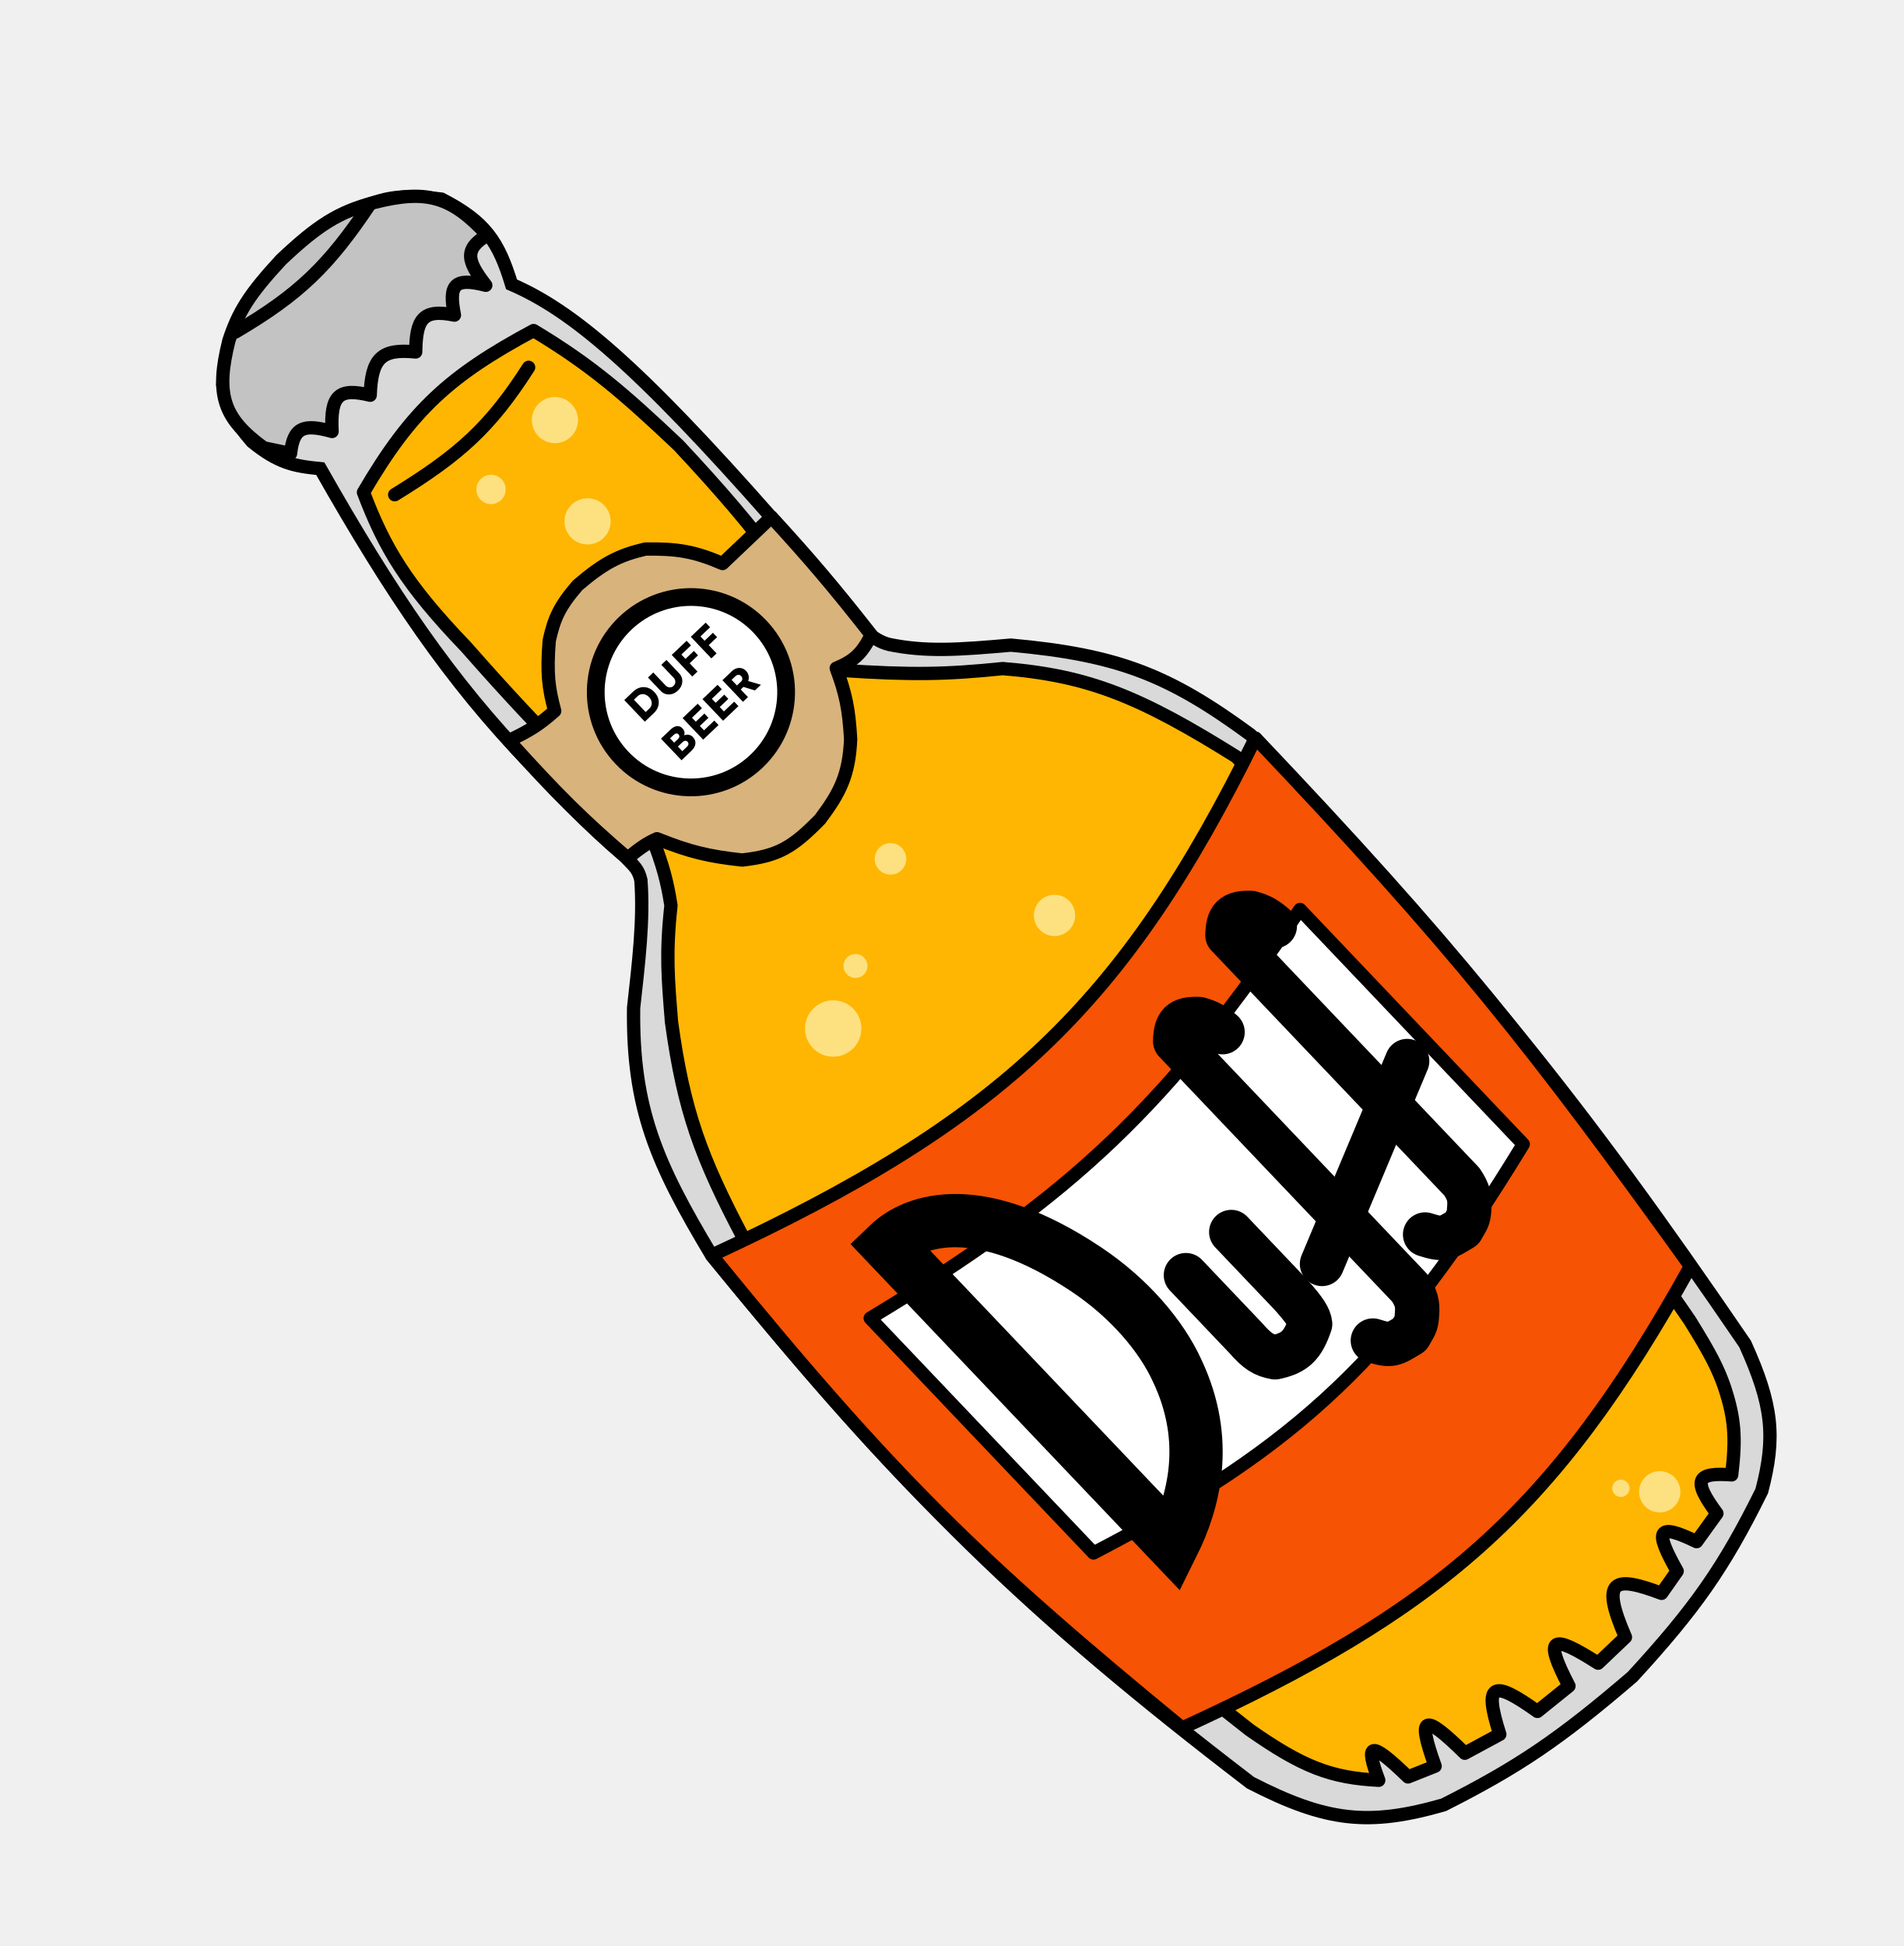
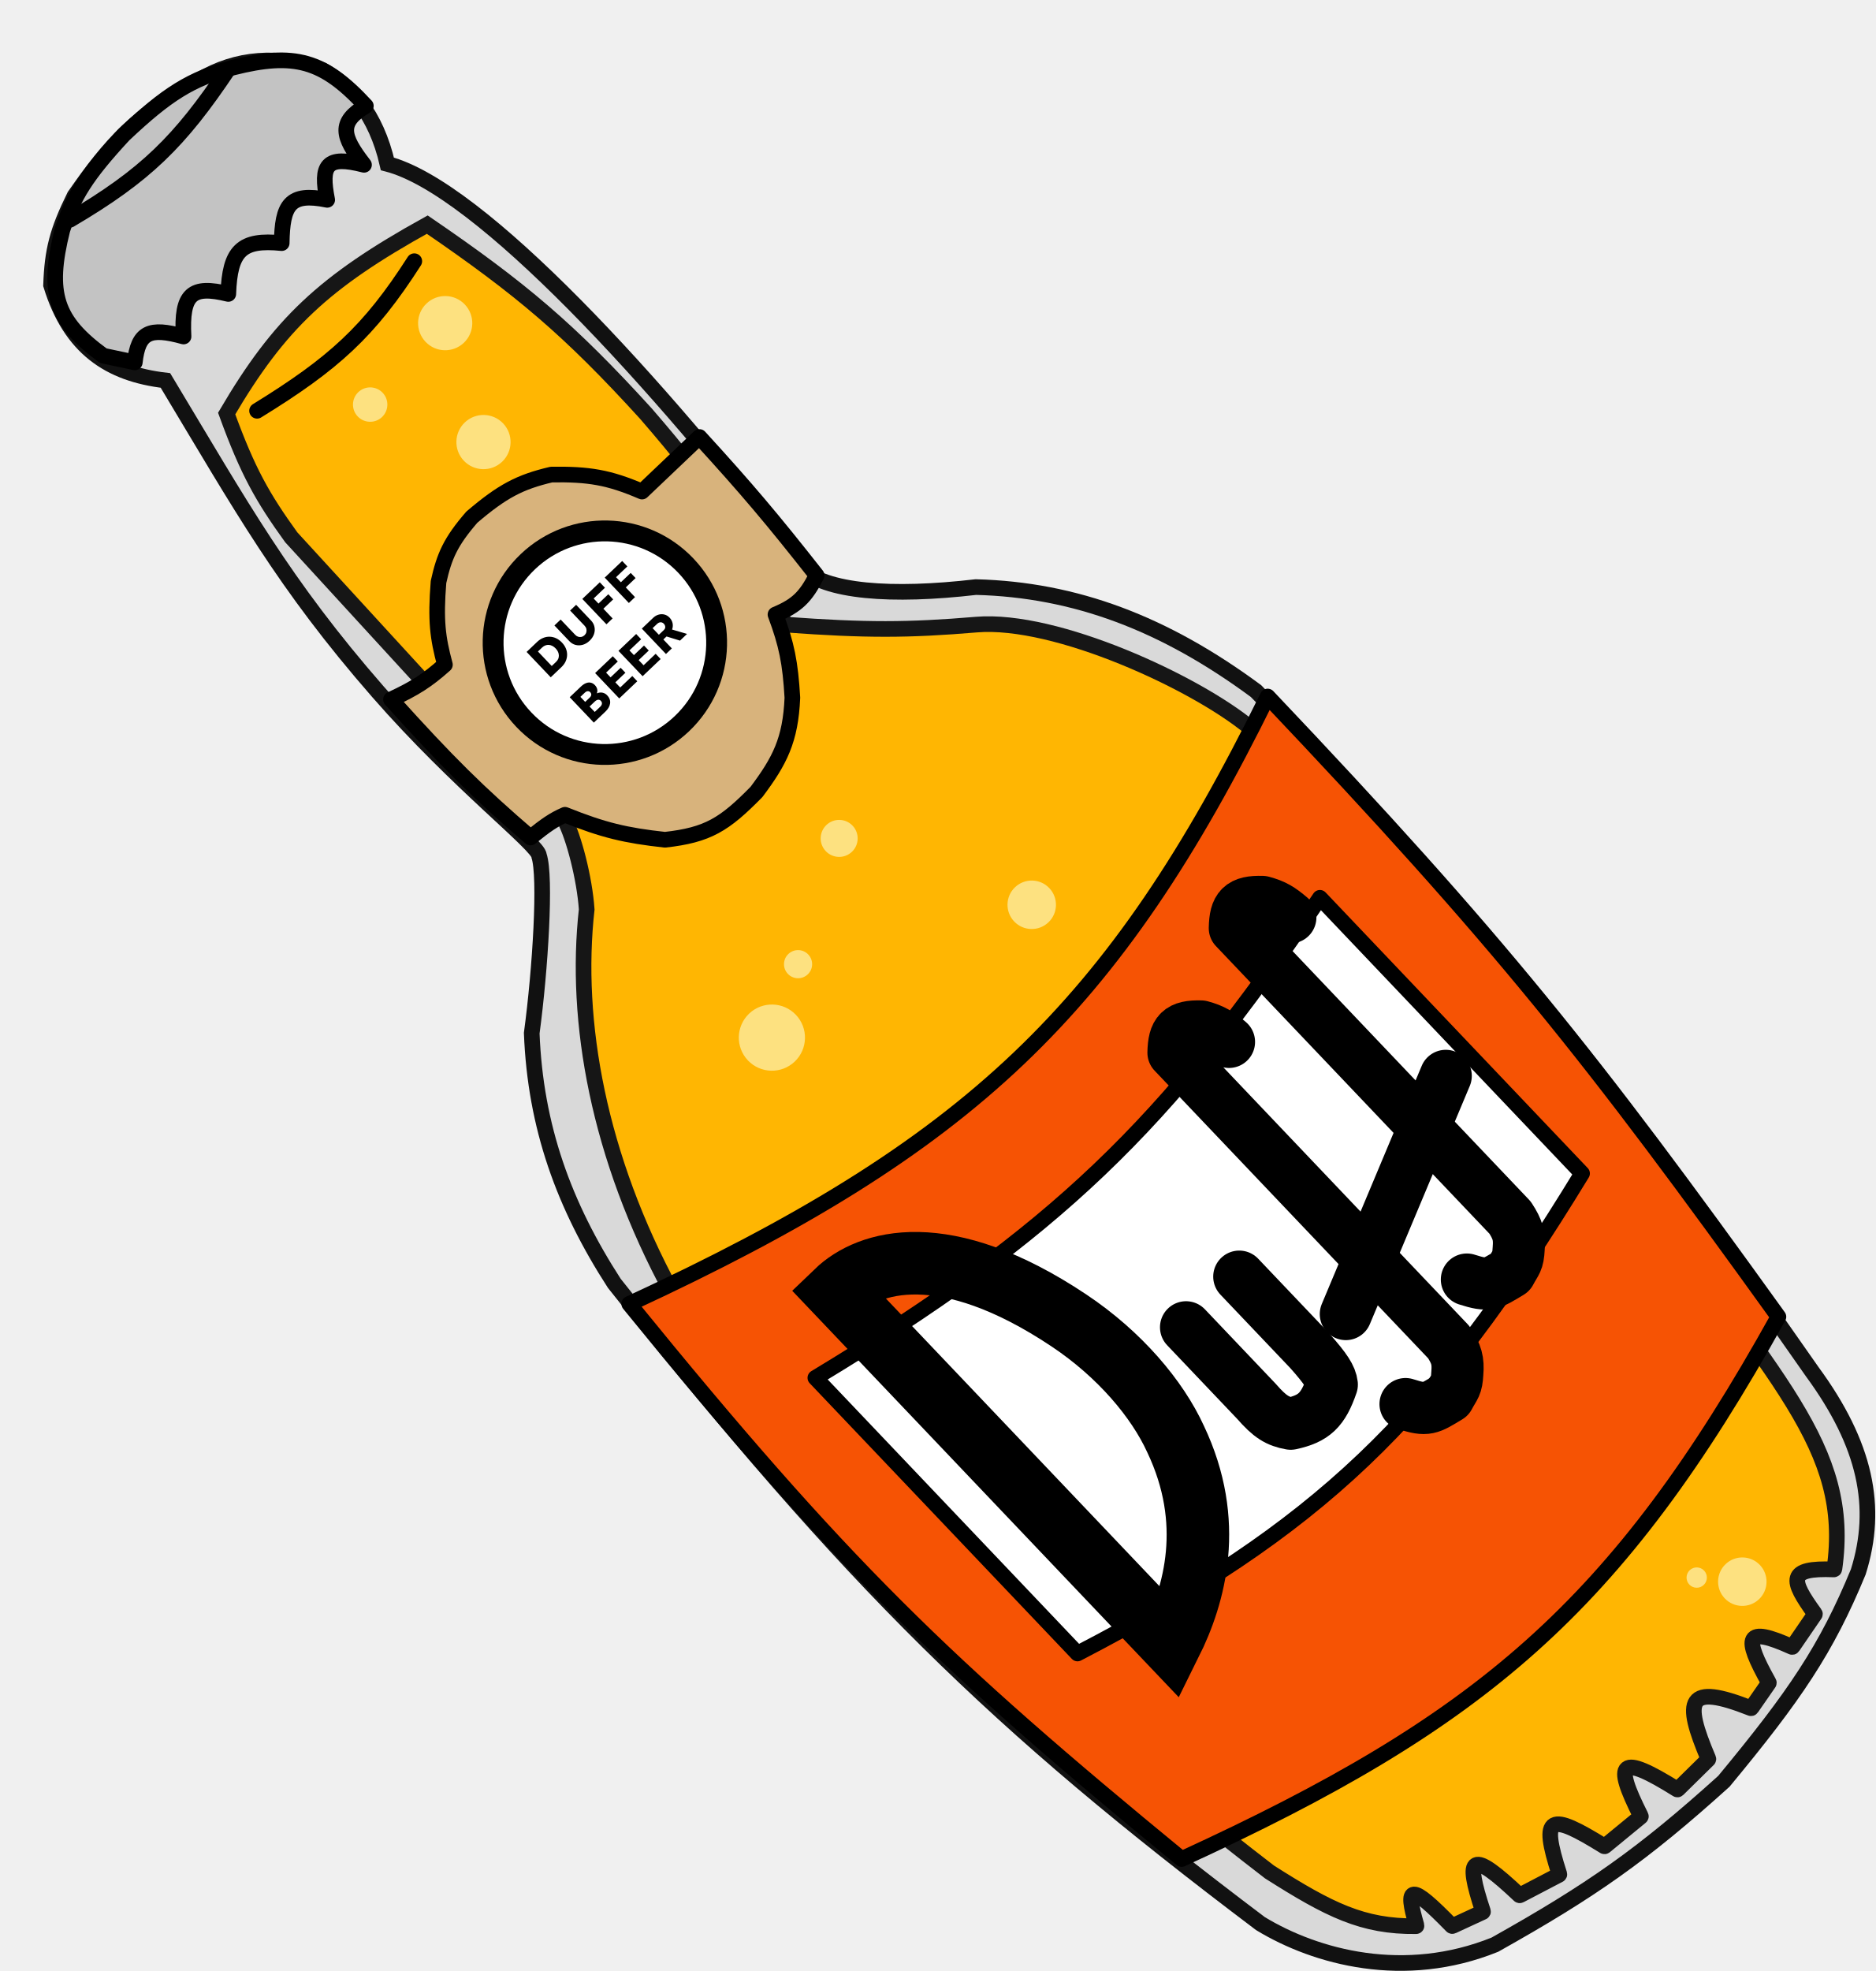
- <svg xmlns="http://www.w3.org/2000/svg" width="4289" height="4385" viewBox="0 0 4289 4385" fill="none">
-   <path d="M568.027 995.348C626.998 1043.05 660.937 1050.11 721.764 1056.13C879.572 1334.43 1014.96 1535.6 1195.64 1721.92C1265.67 1794.14 1316.42 1851.81 1408.62 1930.61C1427.92 1950.89 1438.19 1957.44 1444.09 1983.13C1450.84 2073.33 1439.05 2168.92 1427.68 2271.31C1424.87 2497.27 1478.52 2620.53 1603.98 2829.56C2046.78 3370.97 2312.84 3630.27 2817.75 4017.12C2989.68 4105.62 3084.92 4115.08 3252.92 4066.91C3420.02 3982.42 3513.22 3920.04 3678.54 3778.01C3818.96 3624.96 3883.72 3533.72 3969.82 3359.49C4001.53 3238.06 3994.54 3165.75 3932.13 3028.22C3557.93 2480.02 3315.24 2179.28 2817.78 1655.71C2634.17 1520.96 2519.75 1475.62 2277.84 1453.69C2160.64 1464 2086.47 1469.41 2003.08 1452.12C1984.58 1447.31 1971.23 1438.94 1953.89 1425.07C1873.21 1330.39 1808.23 1245.5 1743.78 1172.25C1432.66 818.635 1286.54 698.87 1152.67 640.753C1123.43 544.552 1093.63 499.376 994.788 448.653C906.544 437.763 865.438 443.229 806.048 472.223C695.907 532.442 641.259 578.055 557.811 682.807C518.33 754.85 506.36 795.186 501.919 867.082C514.978 923.248 529.65 951.237 568.027 995.348Z" fill="#D9D9D9" stroke="black" stroke-width="30" />
-   <path d="M654.717 1021.92L594.208 1009.09C502.658 942.365 485.175 889.682 515.723 767.694C536.904 703 561.183 663.461 633.459 585.32C716.62 506.859 762.581 477.944 843.231 456.177C960.461 426.619 1016.69 441.363 1098.15 529.753C1045.25 561.211 1051.98 587.821 1094.61 642.837C1022.2 624.207 1010.88 643.069 1023.97 710.033C951.557 695.205 937.808 720.01 936.655 793.082C859.073 785.225 837.178 807.258 834.128 890.603C764.029 873.525 744.01 889.768 748.266 972.272C682.597 954.021 661.233 963.753 654.717 1021.92Z" fill="#C3C3C3" stroke="black" stroke-width="30" stroke-linecap="round" stroke-linejoin="round" />
-   <path d="M530.356 748.255C675.079 662.989 740.687 598.845 833.953 459.482" stroke="black" stroke-width="30" stroke-linecap="round" stroke-linejoin="round" />
-   <path d="M1202.3 744.849C1013.58 846.16 927.594 923.778 819 1109.43C866.435 1234.44 914.581 1316.39 1050.42 1457.93C1239.02 1672.48 1332.72 1757 1468.06 1883.22C1494.2 1951.09 1503.08 1984.97 1511.88 2040.29C1499.99 2150.01 1505.26 2204.54 1513.09 2302.74C1540.67 2504.62 1580.22 2609.18 1673.9 2787.39C2102.97 3290.8 2352.43 3536.48 2816.02 3898.18C2935.99 3982.11 2999.49 4006.08 3106.73 4011.56C3075.26 3927.19 3086.27 3920.65 3172.7 4004.01L3233.78 3979.72C3191.77 3863.2 3208.73 3860.42 3300.65 3950.63L3379.52 3908.04C3341.64 3789.95 3365.42 3785.85 3464.28 3856.41L3535.38 3799.12C3475.64 3684.54 3498.21 3682.35 3601.03 3747.72L3662.62 3689.13C3606.06 3558.69 3635.95 3549.63 3743.96 3590.38L3779.17 3540.33C3727.68 3448.87 3732.73 3430 3822.91 3473.87L3868.71 3410.3C3811.24 3332.88 3824.68 3317.66 3902.01 3323.42C3912.03 3239.67 3908.88 3196.48 3886.07 3126.74C3871.37 3084.08 3854.97 3051.73 3807.46 2975.17C3472.59 2486.65 3248.76 2208.69 2786.02 1705.42C2569.49 1570.04 2453.35 1522.04 2259.44 1506.57C2132.68 1519.7 2053.81 1521.2 1895.42 1510.55C1802.33 1322.78 1723.68 1212 1528.64 1003.06C1404.71 885.968 1331.36 822.463 1202.3 744.849Z" fill="#FFB602" stroke="black" stroke-width="30" stroke-linecap="round" stroke-linejoin="round" />
-   <path d="M889.348 1114.79C1036.09 1024.4 1104.36 963.205 1191.13 827.743" stroke="black" stroke-width="30" stroke-linecap="round" stroke-linejoin="round" />
-   <circle cx="1106.44" cy="1102.9" r="33" transform="rotate(-43.5665 1106.44 1102.9)" fill="#FDE180" />
-   <circle cx="1250.4" cy="946.643" r="52" transform="rotate(-43.5665 1250.4 946.643)" fill="#FDE180" />
-   <circle cx="1323.91" cy="1174.83" r="52" transform="rotate(-43.5665 1323.91 1174.83)" fill="#FDE180" />
-   <circle cx="1877.45" cy="2317.58" r="63.5" transform="rotate(-43.5665 1877.45 2317.58)" fill="#FDE180" />
-   <circle cx="1927.66" cy="2176.66" r="27" transform="rotate(-43.5665 1927.66 2176.66)" fill="#FDE180" />
-   <circle cx="3652.38" cy="3353.67" r="19.5" transform="rotate(-43.5665 3652.38 3353.67)" fill="#FDE180" />
-   <circle cx="2376.13" cy="2062.69" r="46.5" transform="rotate(-43.5665 2376.13 2062.69)" fill="#FDE180" />
-   <circle cx="3739.89" cy="3361.52" r="46.5" transform="rotate(-43.5665 3739.89 3361.52)" fill="#FDE180" />
-   <circle cx="2006.55" cy="1935.31" r="35.5" transform="rotate(-43.5665 2006.55 1935.31)" fill="#FDE180" />
-   <path d="M1249.9 1601.99C1215.5 1632.54 1192.7 1647.04 1146.38 1668.71C1255.82 1790.2 1314.38 1847.9 1414.19 1933.59C1443.72 1909.72 1458.61 1899.41 1480.36 1889.98C1554.55 1919.69 1596.61 1929.63 1672.26 1937.93C1754.61 1928.69 1786.28 1908.85 1847.87 1846.11C1892.41 1786.75 1913.31 1746.72 1916.74 1665.36C1912.84 1598.26 1905.83 1563.22 1884.31 1505.75C1925.19 1488.67 1942.42 1472.14 1963.29 1430.63C1878.26 1322.5 1829.04 1264.24 1738.28 1165.05L1628.15 1269.81C1564 1242.22 1525.65 1236.17 1454.25 1237.17C1393.85 1251.39 1360.39 1268.71 1301.55 1318.93C1260.95 1365.84 1248.69 1393.23 1237.61 1443.24C1231.72 1517.27 1235.93 1550.32 1249.9 1601.99Z" fill="#D8B37C" stroke="black" stroke-width="30" stroke-linecap="round" stroke-linejoin="round" />
-   <circle cx="1556.89" cy="1559.79" r="214.5" transform="rotate(-43.5665 1556.89 1559.79)" fill="white" stroke="black" stroke-width="40" />
-   <path d="M1452.99 1626.19L1406.67 1577.49L1427.05 1558.11C1430.62 1554.71 1434.47 1552.21 1438.58 1550.59C1442.65 1548.92 1446.79 1548.17 1451 1548.32C1455.25 1548.43 1459.37 1549.41 1463.35 1551.28C1467.33 1553.14 1471.02 1555.86 1474.42 1559.43C1477.81 1563 1480.36 1566.84 1482.07 1570.96C1483.74 1575.03 1484.51 1579.19 1484.41 1583.45C1484.3 1587.61 1483.34 1591.7 1481.52 1595.73C1479.66 1599.71 1476.94 1603.4 1473.37 1606.8L1452.99 1626.19ZM1457.14 1606.87L1453.29 1606.03L1463.09 1596.7C1465.04 1594.84 1466.47 1592.87 1467.39 1590.76C1468.25 1588.61 1468.65 1586.42 1468.57 1584.2C1468.53 1581.94 1468 1579.66 1466.97 1577.37C1465.94 1575.08 1464.44 1572.9 1462.45 1570.81C1460.47 1568.72 1458.36 1567.11 1456.12 1565.97C1453.89 1564.82 1451.64 1564.18 1449.38 1564.03C1447.17 1563.84 1444.99 1564.15 1442.84 1564.95C1440.65 1565.71 1438.58 1567.02 1436.63 1568.87L1426.61 1578.4L1426.3 1574.45L1457.14 1606.87ZM1527.63 1555.98C1523.6 1559.81 1519.23 1562.42 1514.54 1563.8C1509.8 1565.13 1505.15 1565.22 1500.61 1564.06C1496.11 1562.86 1492.1 1560.41 1488.57 1556.7L1460.06 1526.72L1472.02 1515.34L1499.94 1544.69C1501.62 1546.45 1503.53 1547.68 1505.69 1548.37C1507.8 1549.01 1509.93 1549.11 1512.06 1548.66C1514.16 1548.17 1516.04 1547.13 1517.71 1545.54C1519.47 1543.87 1520.65 1542 1521.25 1539.93C1521.84 1537.77 1521.9 1535.6 1521.41 1533.41C1520.88 1531.18 1519.77 1529.18 1518.1 1527.42L1490.18 1498.07L1501.72 1487.09L1530.24 1517.07C1533.77 1520.78 1535.99 1524.93 1536.92 1529.52C1537.89 1534.07 1537.6 1538.68 1536.03 1543.35C1534.42 1547.98 1531.62 1552.18 1527.63 1555.98ZM1559.91 1524.49L1513.59 1475.8L1525.42 1464.55L1571.73 1513.24L1559.91 1524.49ZM1547.67 1500.62L1538.27 1490.74L1563.45 1466.79L1572.85 1476.67L1547.67 1500.62ZM1529.01 1481L1519.09 1470.57L1547.12 1443.9L1557.04 1454.34L1529.01 1481ZM1602.91 1483.59L1556.59 1434.9L1568.42 1423.65L1614.73 1472.34L1602.91 1483.59ZM1590.67 1459.72L1581.27 1449.84L1606.45 1425.89L1615.85 1435.77L1590.67 1459.72ZM1572.01 1440.1L1562.09 1429.67L1590.12 1403.01L1600.04 1413.44L1572.01 1440.1ZM1535.69 1713.14L1489.38 1664.44L1510.87 1644C1514.21 1640.82 1517.5 1638.62 1520.74 1637.39C1523.95 1636.11 1526.99 1635.82 1529.87 1636.53C1532.75 1637.15 1535.38 1638.71 1537.76 1641.21C1540.41 1643.99 1541.94 1647 1542.36 1650.22C1542.82 1653.4 1542.06 1656.55 1540.08 1659.67L1538.69 1658.48C1541.31 1656.87 1543.96 1655.9 1546.64 1655.56C1549.36 1655.17 1551.98 1655.42 1554.5 1656.3C1556.96 1657.13 1559.21 1658.61 1561.24 1660.74C1563.58 1663.2 1565.21 1665.75 1566.14 1668.4C1567.03 1671 1567.28 1673.68 1566.89 1676.43C1566.51 1679.19 1565.53 1681.88 1563.97 1684.51C1562.46 1687.1 1560.43 1689.6 1557.88 1692.03L1535.69 1713.14ZM1537.42 1692.67L1548.07 1682.55C1549.36 1681.31 1550.26 1680.07 1550.74 1678.81C1551.27 1677.51 1551.42 1676.23 1551.18 1674.95C1550.89 1673.63 1550.2 1672.39 1549.1 1671.23C1548.08 1670.17 1546.94 1669.53 1545.68 1669.32C1544.47 1669.06 1543.19 1669.21 1541.87 1669.76C1540.5 1670.27 1539.14 1671.17 1537.79 1672.45L1527.5 1682.24L1537.42 1692.67ZM1519.1 1673.4L1527.79 1665.13C1529 1663.99 1529.84 1662.83 1530.32 1661.67C1530.81 1660.41 1530.93 1659.24 1530.68 1658.14C1530.44 1656.96 1529.83 1655.86 1528.86 1654.84C1527.45 1653.36 1525.84 1652.68 1524.03 1652.82C1522.17 1652.91 1520.22 1653.92 1518.18 1655.86L1509.9 1663.74L1519.1 1673.4ZM1584.46 1666.74L1538.15 1618.05L1572.09 1585.76L1581.69 1595.85L1559.22 1617.22L1586.35 1645.74L1609.51 1623.71L1619.1 1633.79L1584.46 1666.74ZM1571.04 1641.49L1561.91 1631.89L1587.16 1607.87L1596.29 1617.47L1571.04 1641.49ZM1629.3 1624.1L1582.98 1575.41L1616.93 1543.12L1626.52 1553.21L1604.05 1574.58L1631.18 1603.1L1654.34 1581.06L1663.94 1591.15L1629.3 1624.1ZM1615.87 1598.84L1606.74 1589.24L1631.99 1565.23L1641.12 1574.83L1615.87 1598.84ZM1674.13 1581.46L1627.81 1532.76L1649.73 1511.92C1652.83 1508.97 1656.28 1506.97 1660.06 1505.93C1663.89 1504.85 1667.65 1504.81 1671.34 1505.81C1674.98 1506.76 1678.21 1508.72 1681.04 1511.69C1683.95 1514.75 1685.85 1518.19 1686.75 1522.02C1687.61 1525.8 1687.45 1529.57 1686.26 1533.34C1685.08 1537.12 1682.92 1540.5 1679.76 1543.5L1669.12 1553.63L1685.4 1570.74L1674.13 1581.46ZM1701.12 1555.78L1667.83 1545.58L1678.28 1532.33L1714.61 1542.95L1701.12 1555.78ZM1660.52 1544.58L1670.12 1535.45C1671.32 1534.31 1672.13 1533.06 1672.52 1531.71C1672.92 1530.27 1672.89 1528.84 1672.42 1527.43C1672.01 1525.97 1671.21 1524.62 1670.01 1523.36C1668.82 1522.11 1667.51 1521.29 1666.07 1520.89C1664.59 1520.44 1663.07 1520.47 1661.52 1520.98C1660.01 1521.44 1658.52 1522.37 1657.03 1523.79L1648.48 1531.92L1660.52 1544.58Z" fill="black" />
-   <path d="M2828.91 1663.06C2532.18 2265.5 2258.87 2525.08 1603.66 2828.49C2012.68 3331.55 2208.22 3519.58 2663.81 3893.73C3237.22 3630.41 3497.93 3413.86 3809.19 2853.27C3449.87 2353.54 3275.01 2133.09 2828.91 1663.06Z" fill="#F65304" stroke="black" stroke-width="30" stroke-linecap="round" stroke-linejoin="round" />
-   <path d="M2463.96 3499.34L1960.84 2970.4C2421.76 2692.06 2632.04 2488.65 2929.24 2049.29L3432.35 2578.23C3140.53 3056.56 2928.36 3258.06 2463.96 3499.34Z" fill="white" stroke="black" stroke-width="30" stroke-linecap="round" stroke-linejoin="round" />
-   <path d="M2978.92 2848.05L3170.73 2390.96" stroke="black" stroke-width="100" stroke-linecap="round" stroke-linejoin="round" />
-   <path d="M2642.69 3479.77L2001.05 2805.19C2063.48 2745.11 2208.84 2701.14 2447.42 2860.21C2545.51 2925.62 2617.2 3011.41 2652.15 3087.79C2728.23 3247.89 2689.04 3386.51 2642.69 3479.77Z" stroke="black" stroke-width="120" stroke-linecap="round" />
-   <path d="M2672.26 2873.38L2807.34 3015.4C2833.37 3045.24 2847.74 3053.85 2873.1 3058.42C2917.89 3048.79 2935.24 3032.43 2952.08 2983.3C2950.4 2968.93 2941.12 2953.79 2909.5 2918.22L2774.42 2776.2" stroke="black" stroke-width="100" stroke-linecap="round" stroke-linejoin="round" />
-   <path d="M2754.75 2325.8C2735.87 2309.72 2724.45 2302.49 2701.02 2296.16C2659.51 2294.94 2648.97 2306.93 2648.13 2346.48L2834.21 2542.11L3176.4 2901.86C3191.52 2924.84 3194.89 2937.86 3192.95 2961.34C3191.6 2987.04 3187.72 2986.32 3176.59 3007.26C3139.25 3029.67 3135.25 3034.16 3093.5 3020.74" stroke="black" stroke-width="100" stroke-linecap="round" stroke-linejoin="round" />
-   <path d="M2872.48 2086.84C2853.61 2070.76 2842.19 2063.53 2818.76 2057.2C2777.25 2055.98 2766.71 2067.97 2765.87 2107.52L2951.95 2303.15L3294.14 2662.9C3309.26 2685.88 3312.62 2698.9 3310.68 2722.38C3309.34 2748.08 3305.46 2747.36 3294.33 2768.3C3256.99 2790.71 3252.98 2795.2 3211.23 2781.78" stroke="black" stroke-width="100" stroke-linecap="round" stroke-linejoin="round" />
+ <svg xmlns="http://www.w3.org/2000/svg" width="3600" height="3782" viewBox="0 0 3600 3782" fill="none">
+   <path d="M1537 1089.5C1259.83 730.03 920.5 360.505 743.5 314.502C721.803 219.579 672.5 163.504 618 134.002C534.5 105.504 455.389 110.003 382.5 153.505C262.42 221.46 213.866 274.183 143 376.005C109.823 443.302 100.244 480.752 98 547.002C135 667.505 209.5 717.505 317.5 730.005C464.5 974.505 544.56 1120.13 725.5 1327.5C879.5 1504 1034.5 1621.5 1034.5 1642C1048 1681.5 1037.12 1859.45 1020.5 1982.5C1027.5 2162 1082.19 2312.82 1179 2462.5C1638.03 3040.72 1910.18 3307.16 2419 3691C2526 3756 2695.5 3801.5 2869 3731.5C3055.03 3627.15 3151.91 3559.34 3308.5 3418C3444.9 3253.37 3505.34 3164.49 3566.5 3016C3605.5 2892 3580.88 2772.31 3478 2632C3104.1 2096.48 2878.5 1807.29 2410.5 1326C2234.5 1196 2063.5 1131.5 1873 1126.5C1711.04 1145.33 1583 1136 1537 1089.5Z" fill="#D9D9D9" stroke="#111111" stroke-width="30" />
+   <path d="M258.719 695.351L198.21 682.519C106.66 615.796 89.177 563.113 119.726 441.125C140.907 376.431 165.185 336.892 237.462 258.751C320.623 180.29 366.583 151.374 447.234 129.608C564.463 100.05 620.69 114.793 702.152 203.184C649.253 234.641 655.982 261.252 698.615 316.268C626.201 297.637 614.878 316.499 627.969 383.464C555.559 368.635 541.81 393.441 540.658 466.512C463.075 458.656 441.181 480.689 438.13 564.034C368.032 546.956 348.012 563.199 352.268 645.703C286.599 627.452 265.236 637.184 258.719 695.351Z" fill="#C3C3C3" stroke="black" stroke-width="30" stroke-linecap="round" stroke-linejoin="round" />
+   <path d="M134.357 421.686C279.08 336.42 344.688 272.276 437.954 132.913" stroke="black" stroke-width="30" stroke-linecap="round" stroke-linejoin="round" />
+   <path d="M820 431C621.111 541.205 536.259 621.241 435 793.5C475.829 905.521 504.038 954.838 559 1031L867.5 1367.5L1083.5 1573C1101 1605 1122.02 1685.83 1126 1745C1102 1959.5 1148.5 2219.5 1289 2478.5C1521.47 2747.36 1650.93 2887.89 1880.5 3121C2097.28 3311.23 2207.5 3416 2436.5 3592C2550.9 3664.71 2615.53 3697.21 2717.67 3696.02C2718.33 3696.01 2718.81 3695.34 2718.62 3694.71C2696.2 3617.23 2706.1 3613.05 2786.49 3695.48C2786.79 3695.78 2787.26 3695.88 2787.64 3695.7L2845.69 3668.88C2846.15 3668.66 2846.37 3668.11 2846.21 3667.63C2810.26 3559.2 2823.53 3549.18 2915.97 3636.5C2916.28 3636.79 2916.75 3636.87 2917.13 3636.67L2992.25 3597.39C2992.68 3597.17 2992.88 3596.64 2992.73 3596.17C2955.91 3482.07 2973.92 3477.54 3078.88 3542.61C3079.24 3542.84 3079.72 3542.82 3080.05 3542.55L3148.88 3486.01C3149.24 3485.71 3149.34 3485.18 3149.13 3484.77C3096.16 3379.65 3107.95 3364.27 3218.85 3433.57C3219.24 3433.81 3219.77 3433.77 3220.1 3433.45L3278.51 3375.98C3278.81 3375.69 3278.89 3375.24 3278.73 3374.86C3230.49 3261.1 3237.2 3229.12 3360.24 3277.7C3360.67 3277.87 3361.19 3277.73 3361.45 3277.35L3394.64 3229.51C3394.86 3229.2 3394.87 3228.77 3394.69 3228.44C3345.47 3140.28 3349.03 3119.48 3439.21 3160.14C3439.65 3160.34 3440.2 3160.21 3440.47 3159.81L3483.1 3097.58C3483.34 3097.23 3483.33 3096.76 3483.08 3096.42C3435.6 3030.91 3430.31 3007.98 3519.57 3011.46C3520.08 3011.48 3520.56 3011.1 3520.63 3010.59C3554.12 2775.68 3406.64 2649.49 3127.5 2251.5C2862.76 1909.3 2702.86 1722.28 2398 1395.5C2294.5 1310 2027 1185.69 1874 1198.5C1742.32 1209.53 1662.34 1209.75 1507.5 1198.5C1426.14 1028.7 1366.75 940.39 1239.5 793.5C1093.05 632.722 1000.35 554.292 820 431Z" fill="#FFB602" stroke="#161616" stroke-width="30" />
+   <path d="M493.35 788.224C640.09 697.834 708.361 636.636 795.135 501.174" stroke="black" stroke-width="30" stroke-linecap="round" stroke-linejoin="round" />
+   <circle cx="710.443" cy="776.327" r="33" transform="rotate(-43.5665 710.443 776.327)" fill="#FDE180" />
+   <circle cx="854.405" cy="620.073" r="52" transform="rotate(-43.5665 854.405 620.073)" fill="#FDE180" />
+   <circle cx="927.915" cy="848.258" r="52" transform="rotate(-43.5665 927.915 848.258)" fill="#FDE180" />
+   <circle cx="1481.45" cy="1991.01" r="63.5" transform="rotate(-43.5665 1481.45 1991.01)" fill="#FDE180" />
+   <circle cx="1531.66" cy="1850.09" r="27" transform="rotate(-43.5665 1531.66 1850.09)" fill="#FDE180" />
+   <circle cx="3256.38" cy="3027.1" r="19.5" transform="rotate(-43.5665 3256.38 3027.1)" fill="#FDE180" />
+   <circle cx="1980.13" cy="1736.12" r="46.5" transform="rotate(-43.5665 1980.13 1736.12)" fill="#FDE180" />
+   <circle cx="3343.89" cy="3034.95" r="46.5" transform="rotate(-43.5665 3343.89 3034.95)" fill="#FDE180" />
+   <circle cx="1610.55" cy="1608.74" r="35.5" transform="rotate(-43.5665 1610.55 1608.74)" fill="#FDE180" />
+   <path d="M853.904 1275.42C819.501 1305.97 796.704 1320.48 750.379 1342.14C859.824 1463.63 918.382 1521.33 1018.19 1607.02C1047.72 1583.15 1062.62 1572.85 1084.36 1563.41C1158.55 1593.12 1200.61 1603.07 1276.26 1611.36C1358.61 1602.12 1390.28 1582.29 1451.87 1519.54C1496.41 1460.18 1517.31 1420.15 1520.74 1338.79C1516.84 1271.69 1509.83 1236.65 1488.31 1179.18C1529.2 1162.1 1546.42 1145.57 1567.29 1104.06C1482.26 995.926 1433.05 937.668 1342.29 838.484L1232.15 943.242C1168 915.652 1129.65 909.599 1058.26 910.597C997.852 924.819 964.395 942.136 905.549 992.362C864.954 1039.27 852.693 1066.66 841.609 1116.67C835.724 1190.7 839.936 1223.75 853.904 1275.42Z" fill="#D8B37C" stroke="black" stroke-width="30" stroke-linecap="round" stroke-linejoin="round" />
+   <circle cx="1160.89" cy="1233.22" r="214.5" transform="rotate(-43.5665 1160.89 1233.22)" fill="white" stroke="black" stroke-width="40" />
+   <path d="M1056.99 1299.62L1010.67 1250.93L1031.05 1231.54C1034.62 1228.14 1038.47 1225.64 1042.58 1224.02C1046.65 1222.36 1050.79 1221.6 1055 1221.75C1059.25 1221.86 1063.37 1222.84 1067.35 1224.71C1071.33 1226.57 1075.02 1229.29 1078.42 1232.86C1081.81 1236.43 1084.37 1240.28 1086.07 1244.39C1087.74 1248.46 1088.52 1252.62 1088.41 1256.88C1088.31 1261.04 1087.34 1265.13 1085.52 1269.16C1083.66 1273.15 1080.94 1276.83 1077.37 1280.23L1056.99 1299.62ZM1061.14 1280.3L1057.29 1279.46L1067.1 1270.13C1069.04 1268.28 1070.47 1266.3 1071.39 1264.19C1072.26 1262.04 1072.65 1259.86 1072.57 1257.63C1072.54 1255.37 1072 1253.09 1070.97 1250.8C1069.95 1248.52 1068.44 1246.33 1066.45 1244.24C1064.47 1242.15 1062.36 1240.54 1060.12 1239.4C1057.89 1238.25 1055.64 1237.61 1053.38 1237.46C1051.17 1237.27 1048.99 1237.58 1046.84 1238.39C1044.65 1239.15 1042.58 1240.45 1040.63 1242.3L1030.61 1251.83L1030.31 1247.89L1061.14 1280.3ZM1131.64 1229.41C1127.6 1233.25 1123.24 1235.85 1118.54 1237.23C1113.8 1238.56 1109.15 1238.65 1104.61 1237.49C1100.11 1236.29 1096.1 1233.84 1092.57 1230.13L1064.06 1200.15L1076.02 1188.77L1103.94 1218.12C1105.62 1219.88 1107.53 1221.11 1109.69 1221.8C1111.8 1222.44 1113.93 1222.54 1116.07 1222.09C1118.16 1221.6 1120.04 1220.56 1121.71 1218.97C1123.47 1217.3 1124.65 1215.43 1125.25 1213.36C1125.84 1211.2 1125.9 1209.03 1125.41 1206.84C1124.88 1204.61 1123.77 1202.62 1122.1 1200.85L1094.18 1171.5L1105.72 1160.52L1134.24 1190.5C1137.77 1194.21 1140 1198.36 1140.92 1202.95C1141.89 1207.51 1141.6 1212.12 1140.03 1216.78C1138.42 1221.41 1135.62 1225.61 1131.64 1229.41ZM1163.91 1197.92L1117.59 1149.23L1129.42 1137.98L1175.73 1186.67L1163.91 1197.92ZM1151.67 1174.05L1142.28 1164.17L1167.46 1140.22L1176.85 1150.1L1151.67 1174.05ZM1133.01 1154.43L1123.09 1144L1151.12 1117.34L1161.05 1127.77L1133.01 1154.43ZM1206.91 1157.02L1160.59 1108.33L1172.42 1097.08L1218.73 1145.77L1206.91 1157.02ZM1194.67 1133.15L1185.27 1123.27L1210.46 1099.32L1219.85 1109.2L1194.67 1133.15ZM1176.01 1113.53L1166.09 1103.1L1194.12 1076.44L1204.04 1086.87L1176.01 1113.53ZM1139.69 1386.57L1093.38 1337.87L1114.87 1317.43C1118.21 1314.25 1121.5 1312.05 1124.75 1310.82C1127.95 1309.54 1130.99 1309.25 1133.87 1309.96C1136.75 1310.58 1139.38 1312.14 1141.76 1314.64C1144.41 1317.42 1145.94 1320.43 1146.36 1323.65C1146.82 1326.83 1146.06 1329.98 1144.08 1333.1L1142.69 1331.91C1145.31 1330.3 1147.96 1329.33 1150.64 1328.99C1153.36 1328.6 1155.98 1328.85 1158.5 1329.73C1160.97 1330.56 1163.21 1332.04 1165.24 1334.17C1167.58 1336.63 1169.21 1339.18 1170.14 1341.83C1171.03 1344.44 1171.28 1347.11 1170.89 1349.86C1170.51 1352.62 1169.54 1355.31 1167.98 1357.94C1166.46 1360.53 1164.43 1363.03 1161.88 1365.46L1139.69 1386.57ZM1141.42 1366.1L1152.07 1355.98C1153.37 1354.74 1154.26 1353.5 1154.74 1352.24C1155.27 1350.94 1155.42 1349.66 1155.18 1348.38C1154.89 1347.06 1154.2 1345.82 1153.1 1344.67C1152.08 1343.6 1150.94 1342.96 1149.68 1342.75C1148.47 1342.49 1147.2 1342.64 1145.87 1343.19C1144.5 1343.7 1143.14 1344.6 1141.8 1345.88L1131.5 1355.67L1141.42 1366.1ZM1123.1 1346.83L1131.79 1338.56C1133 1337.42 1133.84 1336.26 1134.32 1335.1C1134.81 1333.84 1134.93 1332.67 1134.68 1331.57C1134.44 1330.39 1133.84 1329.29 1132.87 1328.27C1131.45 1326.79 1129.84 1326.11 1128.03 1326.25C1126.17 1326.34 1124.22 1327.35 1122.18 1329.29L1113.9 1337.17L1123.1 1346.83ZM1188.46 1340.17L1142.15 1291.48L1176.09 1259.2L1185.69 1269.28L1163.22 1290.65L1190.35 1319.17L1213.51 1297.14L1223.1 1307.23L1188.46 1340.17ZM1175.04 1314.92L1165.91 1305.32L1191.16 1281.3L1200.29 1290.9L1175.04 1314.92ZM1233.3 1297.53L1186.98 1248.84L1220.93 1216.55L1230.52 1226.64L1208.05 1248.01L1235.18 1276.53L1258.34 1254.5L1267.94 1264.58L1233.3 1297.53ZM1219.87 1272.27L1210.74 1262.67L1235.99 1238.66L1245.12 1248.26L1219.87 1272.27ZM1278.13 1254.89L1231.82 1206.19L1253.73 1185.35C1256.83 1182.4 1260.28 1180.4 1264.06 1179.37C1267.89 1178.28 1271.65 1178.24 1275.34 1179.24C1278.98 1180.19 1282.21 1182.15 1285.04 1185.12C1287.95 1188.18 1289.85 1191.62 1290.75 1195.45C1291.61 1199.23 1291.45 1203 1290.27 1206.77C1289.09 1210.55 1286.92 1213.93 1283.76 1216.93L1273.12 1227.06L1289.4 1244.17L1278.13 1254.89ZM1305.12 1229.22L1271.83 1219.01L1282.28 1205.76L1318.61 1216.38L1305.12 1229.22ZM1264.52 1218.01L1274.12 1208.88C1275.33 1207.74 1276.13 1206.49 1276.52 1205.14C1276.92 1203.7 1276.89 1202.28 1276.43 1200.86C1276.01 1199.4 1275.21 1198.05 1274.02 1196.79C1272.82 1195.54 1271.51 1194.72 1270.07 1194.32C1268.59 1193.87 1267.07 1193.9 1265.52 1194.41C1264.01 1194.87 1262.52 1195.8 1261.04 1197.22L1252.48 1205.35L1264.52 1218.01Z" fill="black" />
+   <path d="M2432.92 1336.49C2136.18 1938.93 1862.87 2198.51 1207.66 2501.92C1616.68 3004.98 1812.23 3193.01 2267.81 3567.16C2841.22 3303.84 3101.93 3087.29 3413.2 2526.7C3053.87 2026.98 2879.01 1806.52 2432.92 1336.49Z" fill="#F65304" stroke="black" stroke-width="30" stroke-linecap="round" stroke-linejoin="round" />
+   <path d="M2067.96 3172.77L1564.85 2643.83C2025.76 2365.49 2236.04 2162.08 2533.24 1722.72L3036.35 2251.66C2744.53 2729.99 2532.36 2931.49 2067.96 3172.77Z" fill="white" stroke="black" stroke-width="30" stroke-linecap="round" stroke-linejoin="round" />
+   <path d="M2582.92 2521.48L2774.73 2064.4" stroke="black" stroke-width="100" stroke-linecap="round" stroke-linejoin="round" />
+   <path d="M2246.7 3153.2L1605.05 2478.62C1667.48 2418.54 1812.84 2374.58 2051.42 2533.65C2149.51 2599.05 2221.2 2684.84 2256.15 2761.22C2332.23 2921.32 2293.04 3059.94 2246.7 3153.2Z" stroke="black" stroke-width="120" stroke-linecap="round" />
+   <path d="M2276.26 2546.81L2411.34 2688.83C2437.37 2718.67 2451.74 2727.28 2477.11 2731.85C2521.9 2722.22 2539.25 2705.86 2556.08 2656.73C2554.4 2642.36 2545.12 2627.22 2513.51 2591.65L2378.42 2449.63" stroke="black" stroke-width="100" stroke-linecap="round" stroke-linejoin="round" />
+   <path d="M2358.75 1999.23C2339.88 1983.15 2328.45 1975.93 2305.03 1969.59C2263.51 1968.37 2252.97 1980.36 2252.13 2019.91L2438.21 2215.54L2780.4 2575.29C2795.53 2598.27 2798.89 2611.29 2796.95 2634.77C2795.6 2660.47 2791.73 2659.75 2780.59 2680.69C2743.25 2703.1 2739.25 2707.59 2697.5 2694.17" stroke="black" stroke-width="100" stroke-linecap="round" stroke-linejoin="round" />
+   <path d="M2476.49 1760.27C2457.61 1744.19 2446.19 1736.97 2422.76 1730.63C2381.25 1729.41 2370.71 1741.4 2369.87 1780.95L2555.95 1976.58L2898.14 2336.33C2913.26 2359.31 2916.63 2372.33 2914.69 2395.81C2913.34 2421.51 2909.46 2420.79 2898.33 2441.73C2860.99 2464.14 2856.99 2468.63 2815.24 2455.21" stroke="black" stroke-width="100" stroke-linecap="round" stroke-linejoin="round" />
</svg>
